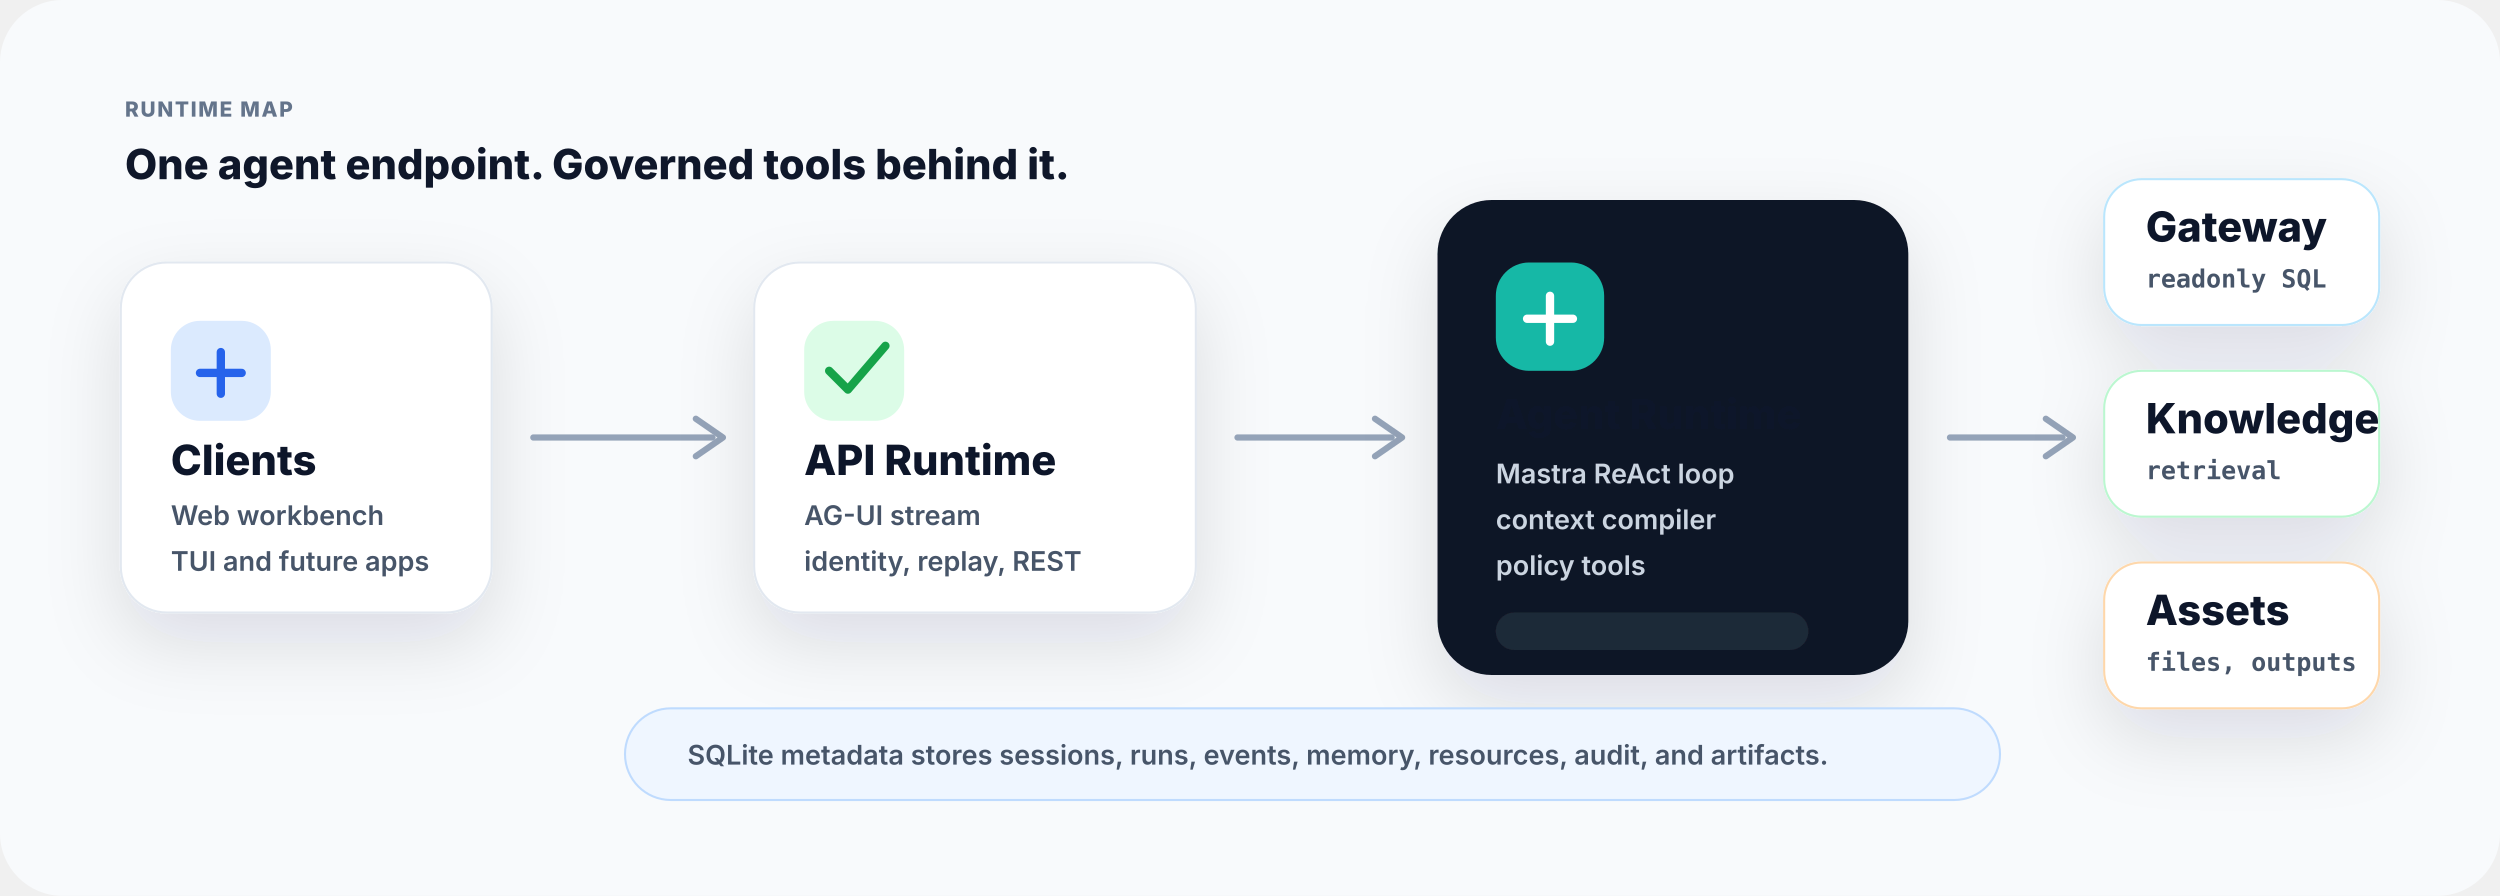
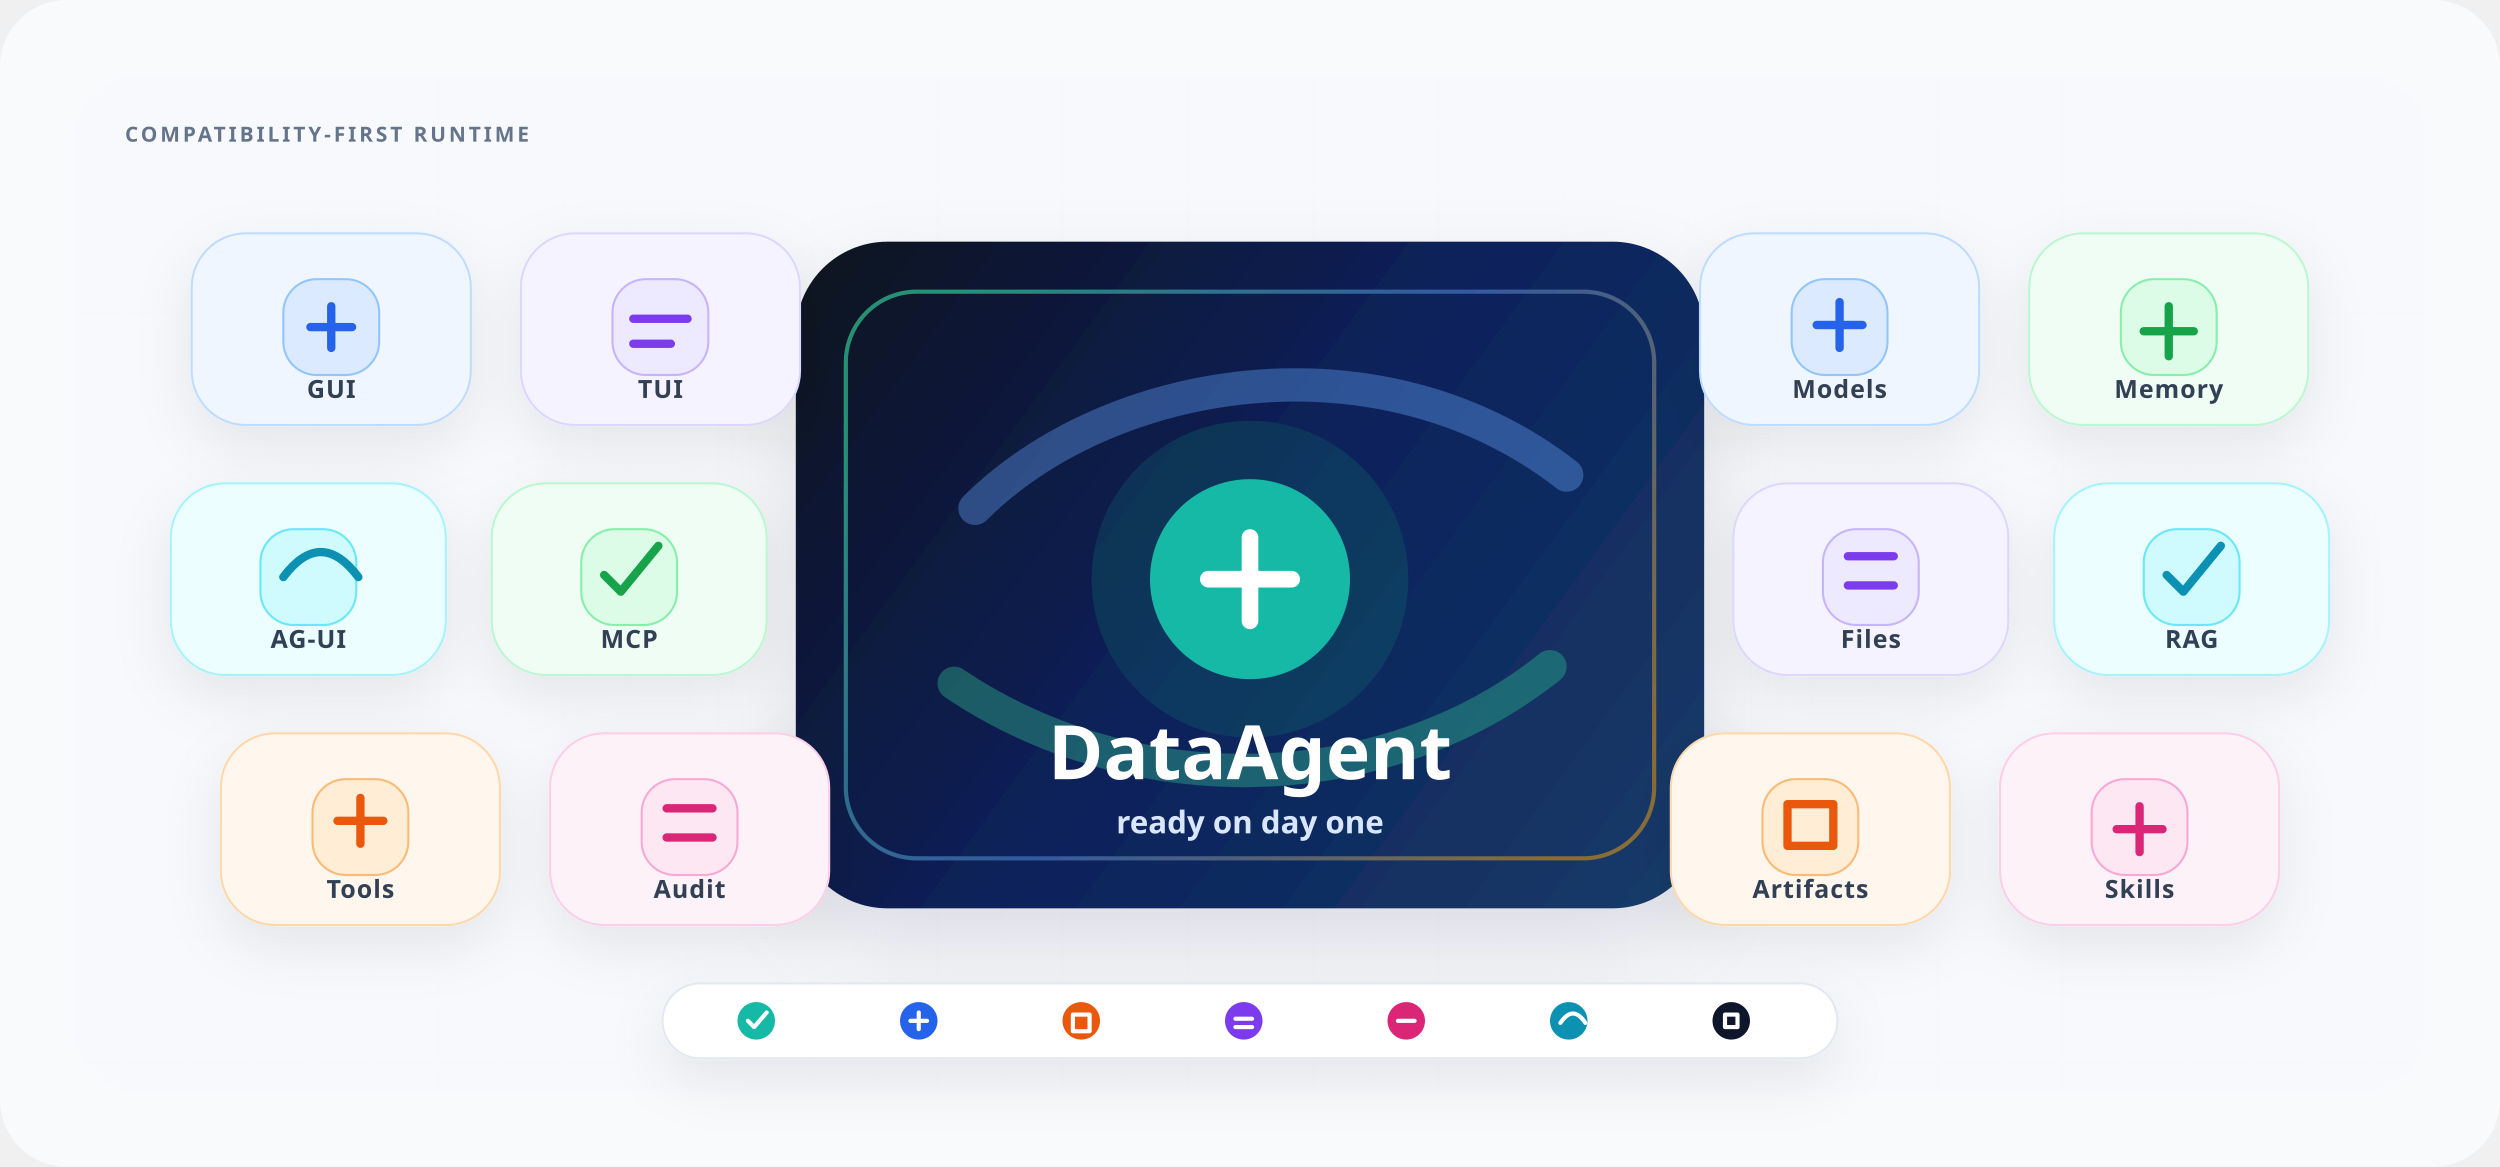
- <svg xmlns="http://www.w3.org/2000/svg" width="1200" height="430" viewBox="0 0 1200 430" fill="none" role="img" aria-labelledby="title desc">
+ <svg xmlns="http://www.w3.org/2000/svg" width="1200" height="560" viewBox="0 0 1200 560" fill="none" role="img" aria-labelledby="title desc">
  <defs>
-     <filter id="shadow" x="-20" y="-20" width="1240" height="470" filterUnits="userSpaceOnUse" color-interpolation-filters="sRGB">
-       <feDropShadow dx="0" dy="14" stdDeviation="18" flood-color="#0F172A" flood-opacity="0.12" />
+     <filter id="softShadow" x="-30" y="-30" width="1260" height="620" filterUnits="userSpaceOnUse" color-interpolation-filters="sRGB">
+       <feDropShadow dx="0" dy="18" stdDeviation="20" flood-color="#0F172A" flood-opacity="0.12" />
    </filter>
+     <filter id="cardShadow" x="-16" y="-16" width="1232" height="592" filterUnits="userSpaceOnUse" color-interpolation-filters="sRGB">
+       <feDropShadow dx="0" dy="10" stdDeviation="14" flood-color="#0F172A" flood-opacity="0.08" />
+     </filter>
+     <linearGradient id="core" x1="390" y1="126" x2="810" y2="434" gradientUnits="userSpaceOnUse">
+       <stop stop-color="#0B1220" />
+       <stop offset="0.48" stop-color="#11215A" />
+       <stop offset="1" stop-color="#123C69" />
+     </linearGradient>
+     <linearGradient id="glass" x1="442" y1="158" x2="756" y2="400" gradientUnits="userSpaceOnUse">
+       <stop stop-color="#34D399" stop-opacity="0.8" />
+       <stop offset="0.5" stop-color="#60A5FA" stop-opacity="0.52" />
+       <stop offset="1" stop-color="#F59E0B" stop-opacity="0.64" />
+     </linearGradient>
+     <pattern id="grid" width="30" height="30" patternUnits="userSpaceOnUse">
+       <path d="M30 0H0V30" stroke="#CBD5E1" stroke-opacity="0.28" stroke-width="1" />
+     </pattern>
    <style>
-       .title { font: 800 20px Inter, ui-sans-serif, system-ui, -apple-system, Segoe UI, sans-serif; fill: #0F172A; }
-       .body { font: 600 13px Inter, ui-sans-serif, system-ui, -apple-system, Segoe UI, sans-serif; fill: #475569; }
-       .bodyLight { font: 600 13px Inter, ui-sans-serif, system-ui, -apple-system, Segoe UI, sans-serif; fill: #CBD5E1; }
-       .tiny { font: 800 10px Inter, ui-sans-serif, system-ui, -apple-system, Segoe UI, sans-serif; fill: #64748B; letter-spacing: .08em; }
-       .mono { font: 600 12px ui-monospace, SFMono-Regular, Menlo, Consolas, monospace; fill: #475569; }
+       .tiny { font: 850 10px Avenir Next, Manrope, ui-sans-serif, system-ui, sans-serif; fill: #64748B; letter-spacing: .14em; }
+       .coreTitle { font: 900 36px Avenir Next, Manrope, ui-sans-serif, system-ui, sans-serif; fill: #FFFFFF; }
+       .coreText { font: 780 15px Avenir Next, Manrope, ui-sans-serif, system-ui, sans-serif; fill: #D8E7FF; }
+       .label { font: 850 12px Avenir Next, Manrope, ui-sans-serif, system-ui, sans-serif; fill: #334155; letter-spacing: .04em; }
+       .darkLabel { font: 850 12px Avenir Next, Manrope, ui-sans-serif, system-ui, sans-serif; fill: #D8E7FF; letter-spacing: .04em; }
    </style>
  </defs>
-   <rect width="1200" height="430" rx="30" fill="#F8FAFC" />
-   <text x="60" y="56" class="tiny">RUNTIME MAP</text>
-   <text x="60" y="86" class="title" font-size="28">One agent endpoint. Governed tools behind it.</text>
-   <g filter="url(#shadow)">
-     <rect x="58" y="126" width="178" height="168" rx="22" fill="#FFFFFF" stroke="#E2E8F0" />
-     <rect x="82" y="154" width="48" height="48" rx="14" fill="#DBEAFE" />
-     <path d="M96 179h20M106 169v20" stroke="#2563EB" stroke-width="4" stroke-linecap="round" />
-     <text x="82" y="228" class="title">Clients</text>
-     <text x="82" y="252" class="body">Web workbench</text>
-     <text x="82" y="274" class="body">TUI and future apps</text>
+   <rect width="1200" height="560" rx="32" fill="#F8FAFC" />
+   <rect x="36" y="36" width="1128" height="488" rx="30" fill="url(#grid)" />
+   <rect x="36" y="36" width="1128" height="488" rx="30" fill="#F8FAFC" fill-opacity="0.86" />
+   <text x="60" y="68" class="tiny">COMPATIBILITY-FIRST RUNTIME</text>
+   <g filter="url(#softShadow)">
+     <rect x="382" y="116" width="436" height="320" rx="44" fill="url(#core)" />
+     <rect x="406" y="140" width="388" height="272" rx="34" stroke="url(#glass)" stroke-width="2" stroke-opacity="0.82" />
+     <path d="M468 244c64-64 194-86 284-16" stroke="#60A5FA" stroke-opacity="0.38" stroke-width="16" stroke-linecap="round" />
+     <path d="M458 328c86 58 206 56 286-8" stroke="#34D399" stroke-opacity="0.34" stroke-width="16" stroke-linecap="round" />
+     <circle cx="600" cy="278" r="76" fill="#0F766E" fill-opacity="0.26" />
+     <circle cx="600" cy="278" r="48" fill="#14B8A6" />
+     <path d="M580 278h40M600 258v40" stroke="#FFFFFF" stroke-width="8" stroke-linecap="round" />
+     <text x="600" y="374" class="coreTitle" text-anchor="middle">DataAgent</text>
+     <text x="600" y="400" class="coreText" text-anchor="middle">ready on day one</text>
  </g>
-   <path d="M256 210h86" stroke="#94A3B8" stroke-width="3" stroke-linecap="round" />
-   <path d="M334 201l13 9-13 9" stroke="#94A3B8" stroke-width="3" stroke-linecap="round" stroke-linejoin="round" />
-   <g filter="url(#shadow)">
-     <rect x="362" y="126" width="212" height="168" rx="22" fill="#FFFFFF" stroke="#E2E8F0" />
-     <rect x="386" y="154" width="48" height="48" rx="14" fill="#DCFCE7" />
-     <path d="M398 178l9 9 18-21" stroke="#16A34A" stroke-width="4" stroke-linecap="round" stroke-linejoin="round" />
-     <text x="386" y="228" class="title">API Runtime</text>
-     <text x="386" y="252" class="body">AG-UI stream</text>
-     <text x="386" y="274" class="body">identity, replay, REST</text>
+   <g filter="url(#cardShadow)">
+     <rect x="92" y="112" width="134" height="92" rx="26" fill="#EFF6FF" stroke="#BFDBFE" />
+     <rect x="136" y="134" width="46" height="46" rx="16" fill="#DBEAFE" stroke="#93C5FD" />
+     <path d="M149 157h20M159 147v20" stroke="#2563EB" stroke-width="4" stroke-linecap="round" />
+     <text x="159" y="191" class="label" text-anchor="middle">GUI</text>
+     <rect x="250" y="112" width="134" height="92" rx="26" fill="#F5F3FF" stroke="#DDD6FE" />
+     <rect x="294" y="134" width="46" height="46" rx="16" fill="#EDE9FE" stroke="#C4B5FD" />
+     <path d="M304 153h26M304 165h18" stroke="#7C3AED" stroke-width="4" stroke-linecap="round" />
+     <text x="317" y="191" class="label" text-anchor="middle">TUI</text>
  </g>
-   <path d="M594 210h74" stroke="#94A3B8" stroke-width="3" stroke-linecap="round" />
-   <path d="M660 201l13 9-13 9" stroke="#94A3B8" stroke-width="3" stroke-linecap="round" stroke-linejoin="round" />
-   <g filter="url(#shadow)">
-     <rect x="690" y="96" width="226" height="228" rx="26" fill="#111827" />
-     <rect x="718" y="126" width="52" height="52" rx="16" fill="#14B8A6" />
-     <path d="M733 153h22M744 142v22" stroke="#FFFFFF" stroke-width="4" stroke-linecap="round" />
-     <text x="718" y="206" class="title" fill="#FFFFFF">Agent Runtime</text>
-     <text x="718" y="232" class="bodyLight">Mastra ReAct loop</text>
-     <text x="718" y="254" class="bodyLight">context compiler</text>
-     <text x="718" y="276" class="bodyLight">policy tools</text>
-     <rect x="718" y="294" width="150" height="18" rx="9" fill="#1F2937" />
+   <g filter="url(#cardShadow)">
+     <rect x="82" y="232" width="132" height="92" rx="26" fill="#ECFEFF" stroke="#A5F3FC" />
+     <rect x="125" y="254" width="46" height="46" rx="16" fill="#CFFAFE" stroke="#67E8F9" />
+     <path d="M136 277c12-16 24-16 36 0" stroke="#0891B2" stroke-width="4" stroke-linecap="round" />
+     <text x="148" y="311" class="label" text-anchor="middle">AG-UI</text>
+     <rect x="236" y="232" width="132" height="92" rx="26" fill="#F0FDF4" stroke="#BBF7D0" />
+     <rect x="279" y="254" width="46" height="46" rx="16" fill="#DCFCE7" stroke="#86EFAC" />
+     <path d="M290 276l8 8 18-22" stroke="#16A34A" stroke-width="4" stroke-linecap="round" stroke-linejoin="round" />
+     <text x="302" y="311" class="label" text-anchor="middle">MCP</text>
  </g>
-   <path d="M936 210h54" stroke="#94A3B8" stroke-width="3" stroke-linecap="round" />
-   <path d="M982 201l13 9-13 9" stroke="#94A3B8" stroke-width="3" stroke-linecap="round" stroke-linejoin="round" />
-   <g filter="url(#shadow)">
-     <rect x="1010" y="86" width="132" height="70" rx="18" fill="#FFFFFF" stroke="#BAE6FD" />
-     <text x="1030" y="116" class="title" font-size="15">Gateway</text>
-     <text x="1030" y="138" class="mono">readonly SQL</text>
-     <rect x="1010" y="178" width="132" height="70" rx="18" fill="#FFFFFF" stroke="#BBF7D0" />
-     <text x="1030" y="208" class="title" font-size="15">Knowledge</text>
-     <text x="1030" y="230" class="mono">retrieval</text>
-     <rect x="1010" y="270" width="132" height="70" rx="18" fill="#FFFFFF" stroke="#FED7AA" />
-     <text x="1030" y="300" class="title" font-size="15">Assets</text>
-     <text x="1030" y="322" class="mono">files, outputs</text>
+   <g filter="url(#cardShadow)">
+     <rect x="106" y="352" width="134" height="92" rx="26" fill="#FFF7ED" stroke="#FED7AA" />
+     <rect x="150" y="374" width="46" height="46" rx="16" fill="#FFEDD5" stroke="#FDBA74" />
+     <path d="M162 394h22M173 383v22" stroke="#EA580C" stroke-width="4" stroke-linecap="round" />
+     <text x="173" y="431" class="label" text-anchor="middle">Tools</text>
+     <rect x="264" y="352" width="134" height="92" rx="26" fill="#FDF2F8" stroke="#FBCFE8" />
+     <rect x="308" y="374" width="46" height="46" rx="16" fill="#FCE7F3" stroke="#F9A8D4" />
+     <path d="M320 388h22M320 402h22" stroke="#DB2777" stroke-width="4" stroke-linecap="round" />
+     <text x="331" y="431" class="label" text-anchor="middle">Audit</text>
  </g>
-   <rect x="300" y="340" width="660" height="44" rx="22" fill="#EFF6FF" stroke="#BFDBFE" />
-   <text x="330" y="367" class="body">SQLite metadata stores sessions, runs, events, memory, resources, audit, and artifacts.</text>
+   <g filter="url(#cardShadow)">
+     <rect x="816" y="112" width="134" height="92" rx="26" fill="#EFF6FF" stroke="#BFDBFE" />
+     <rect x="860" y="134" width="46" height="46" rx="16" fill="#DBEAFE" stroke="#93C5FD" />
+     <path d="M872 156h22M883 145v22" stroke="#2563EB" stroke-width="4" stroke-linecap="round" />
+     <text x="883" y="191" class="label" text-anchor="middle">Models</text>
+     <rect x="974" y="112" width="134" height="92" rx="26" fill="#F0FDF4" stroke="#BBF7D0" />
+     <rect x="1018" y="134" width="46" height="46" rx="16" fill="#DCFCE7" stroke="#86EFAC" />
+     <path d="M1029 159h24M1041 147v24" stroke="#16A34A" stroke-width="4" stroke-linecap="round" />
+     <text x="1041" y="191" class="label" text-anchor="middle">Memory</text>
+   </g>
+   <g filter="url(#cardShadow)">
+     <rect x="832" y="232" width="132" height="92" rx="26" fill="#F5F3FF" stroke="#DDD6FE" />
+     <rect x="875" y="254" width="46" height="46" rx="16" fill="#EDE9FE" stroke="#C4B5FD" />
+     <path d="M887 267h22M887 281h22" stroke="#7C3AED" stroke-width="4" stroke-linecap="round" />
+     <text x="898" y="311" class="label" text-anchor="middle">Files</text>
+     <rect x="986" y="232" width="132" height="92" rx="26" fill="#ECFEFF" stroke="#A5F3FC" />
+     <rect x="1029" y="254" width="46" height="46" rx="16" fill="#CFFAFE" stroke="#67E8F9" />
+     <path d="M1040 276l8 8 18-22" stroke="#0891B2" stroke-width="4" stroke-linecap="round" stroke-linejoin="round" />
+     <text x="1052" y="311" class="label" text-anchor="middle">RAG</text>
+   </g>
+   <g filter="url(#cardShadow)">
+     <rect x="802" y="352" width="134" height="92" rx="26" fill="#FFF7ED" stroke="#FED7AA" />
+     <rect x="846" y="374" width="46" height="46" rx="16" fill="#FFEDD5" stroke="#FDBA74" />
+     <path d="M858 386h22v20h-22z" stroke="#EA580C" stroke-width="4" stroke-linejoin="round" />
+     <text x="869" y="431" class="label" text-anchor="middle">Artifacts</text>
+     <rect x="960" y="352" width="134" height="92" rx="26" fill="#FDF2F8" stroke="#FBCFE8" />
+     <rect x="1004" y="374" width="46" height="46" rx="16" fill="#FCE7F3" stroke="#F9A8D4" />
+     <path d="M1016 398h22M1027 387v22" stroke="#DB2777" stroke-width="4" stroke-linecap="round" />
+     <text x="1027" y="431" class="label" text-anchor="middle">Skills</text>
+   </g>
+   <g filter="url(#cardShadow)">
+     <rect x="318" y="472" width="564" height="36" rx="18" fill="#FFFFFF" stroke="#E2E8F0" />
+     <g transform="translate(354 481)">
+       <circle cx="9" cy="9" r="9" fill="#14B8A6" />
+       <path d="M5 9l3 3 6-7" stroke="#FFFFFF" stroke-width="2" stroke-linecap="round" stroke-linejoin="round" />
+     </g>
+     <g transform="translate(432 481)">
+       <circle cx="9" cy="9" r="9" fill="#2563EB" />
+       <path d="M5 9h8M9 5v8" stroke="#FFFFFF" stroke-width="2" stroke-linecap="round" />
+     </g>
+     <g transform="translate(510 481)">
+       <circle cx="9" cy="9" r="9" fill="#EA580C" />
+       <path d="M5 6h8v8H5z" stroke="#FFFFFF" stroke-width="2" stroke-linejoin="round" />
+     </g>
+     <g transform="translate(588 481)">
+       <circle cx="9" cy="9" r="9" fill="#7C3AED" />
+       <path d="M5 8h8M5 12h8" stroke="#FFFFFF" stroke-width="2" stroke-linecap="round" />
+     </g>
+     <g transform="translate(666 481)">
+       <circle cx="9" cy="9" r="9" fill="#DB2777" />
+       <path d="M5 9h8" stroke="#FFFFFF" stroke-width="2" stroke-linecap="round" />
+     </g>
+     <g transform="translate(744 481)">
+       <circle cx="9" cy="9" r="9" fill="#0891B2" />
+       <path d="M5 10c4-6 8-6 12 0" stroke="#FFFFFF" stroke-width="2" stroke-linecap="round" />
+     </g>
+     <g transform="translate(822 481)">
+       <circle cx="9" cy="9" r="9" fill="#0F172A" />
+       <path d="M6 6h6v6H6z" stroke="#FFFFFF" stroke-width="2" stroke-linejoin="round" />
+     </g>
+   </g>
</svg>
